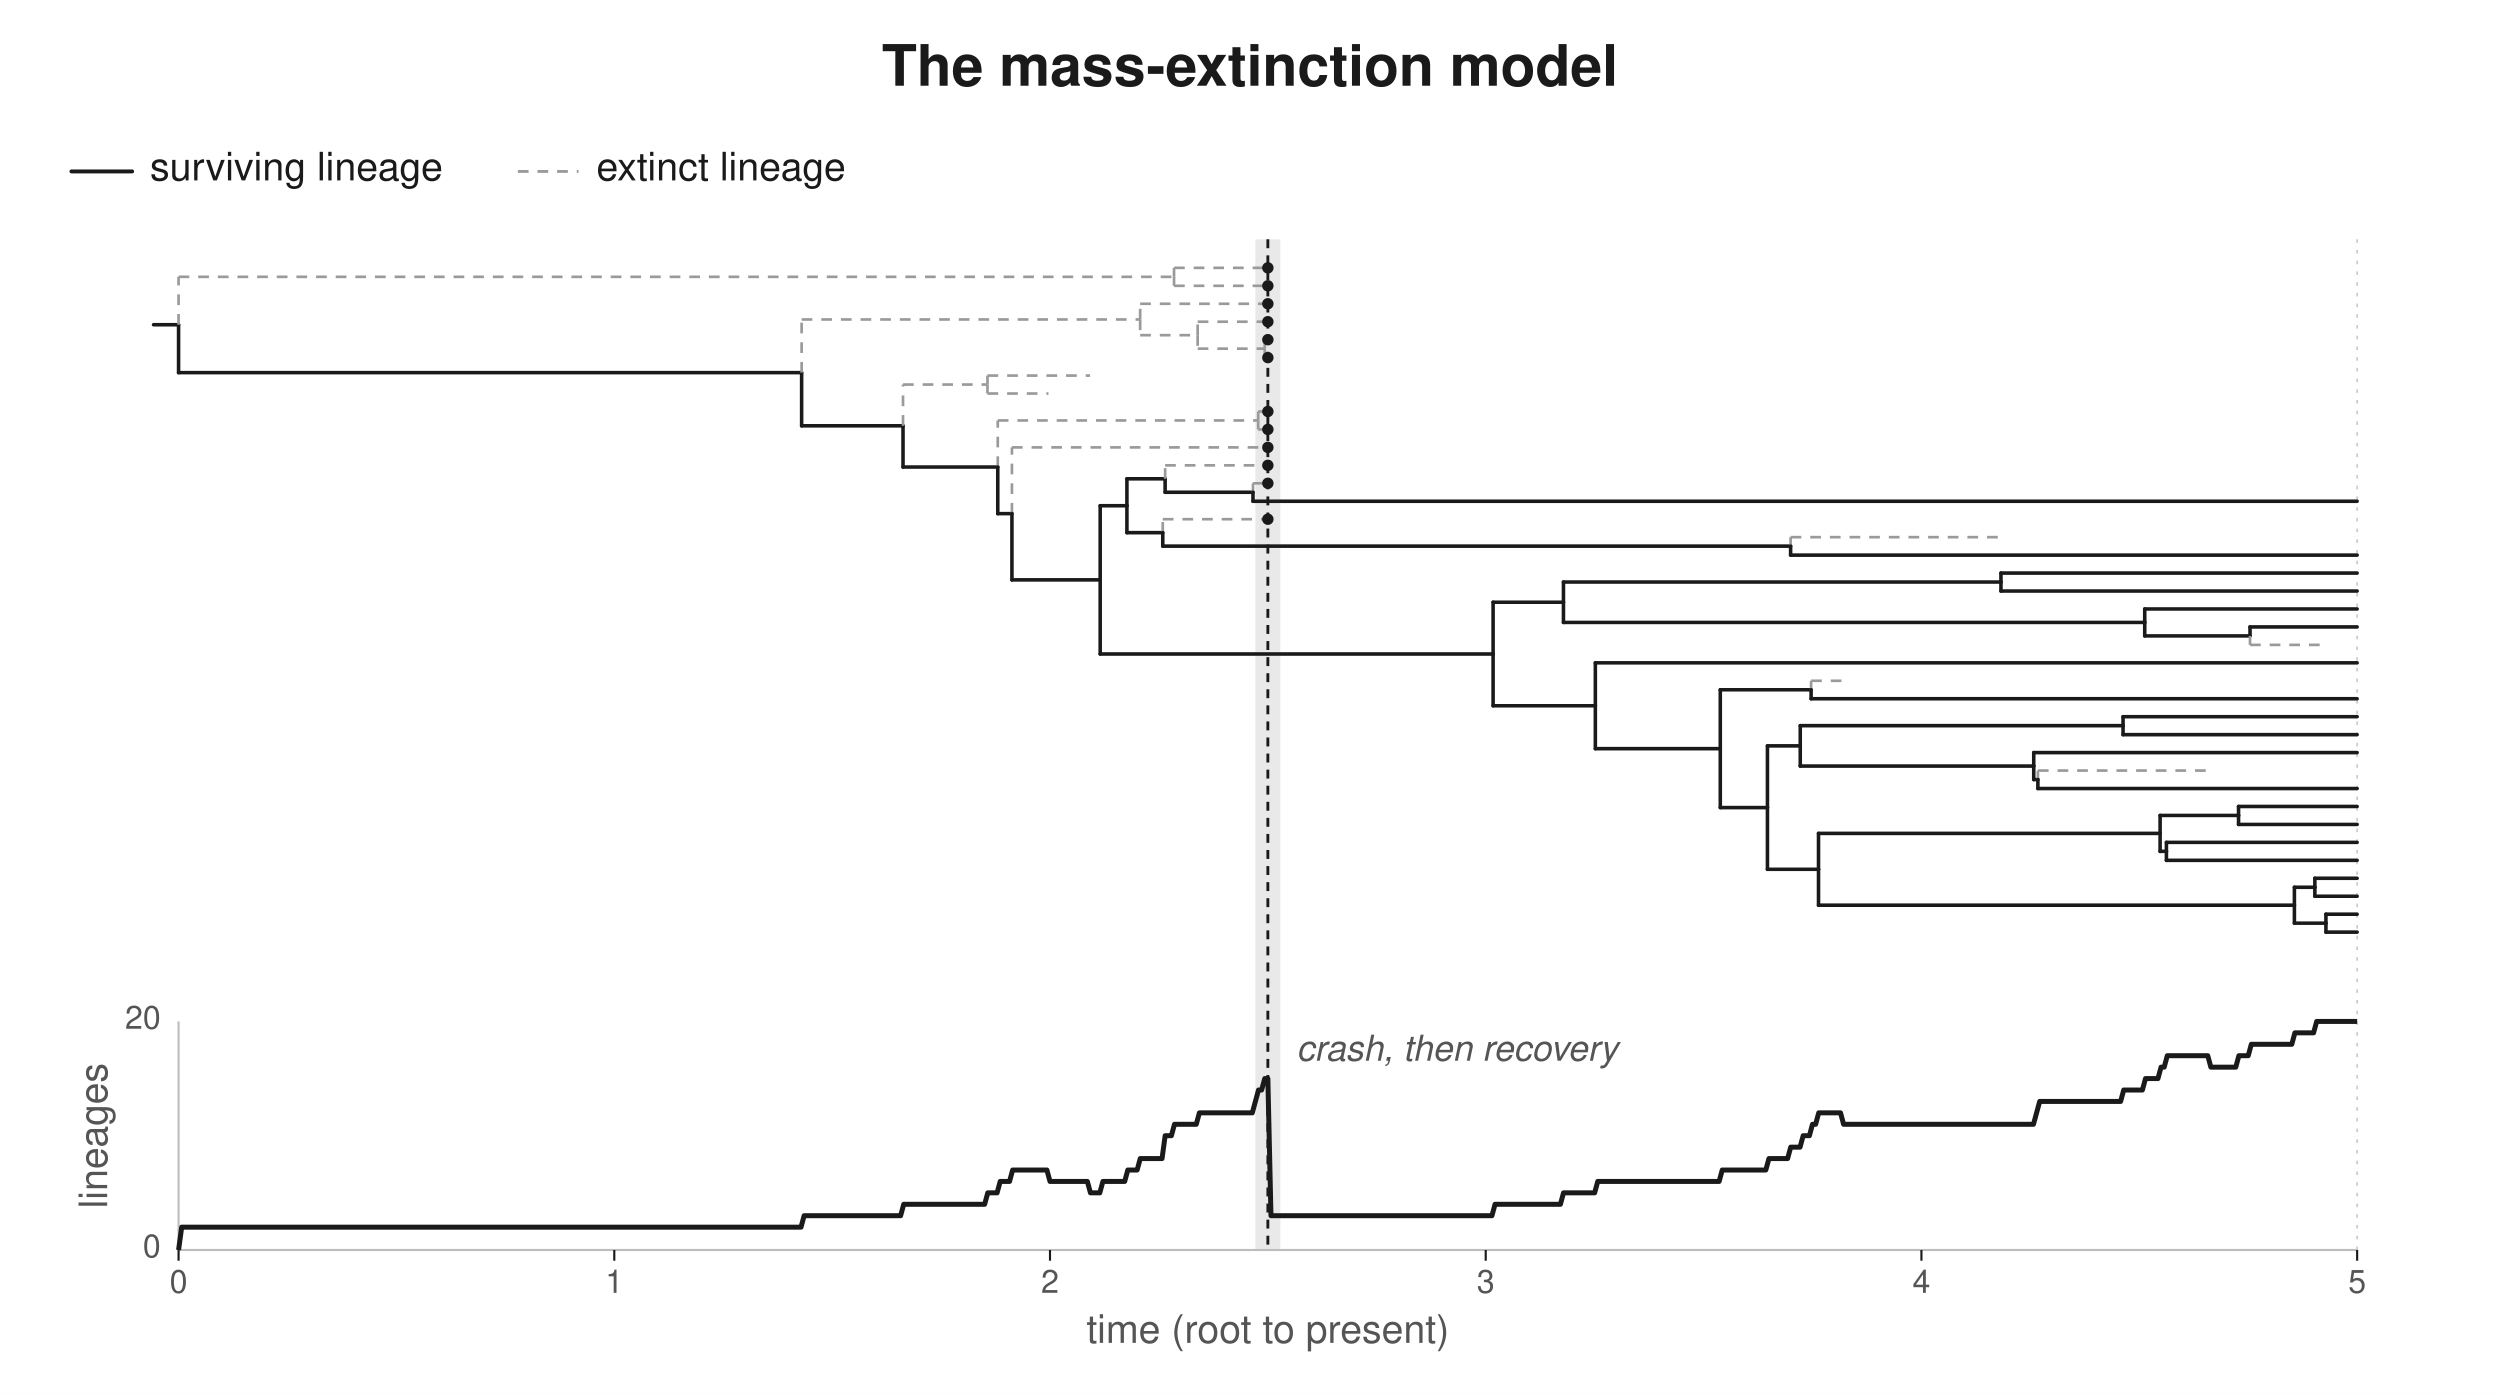
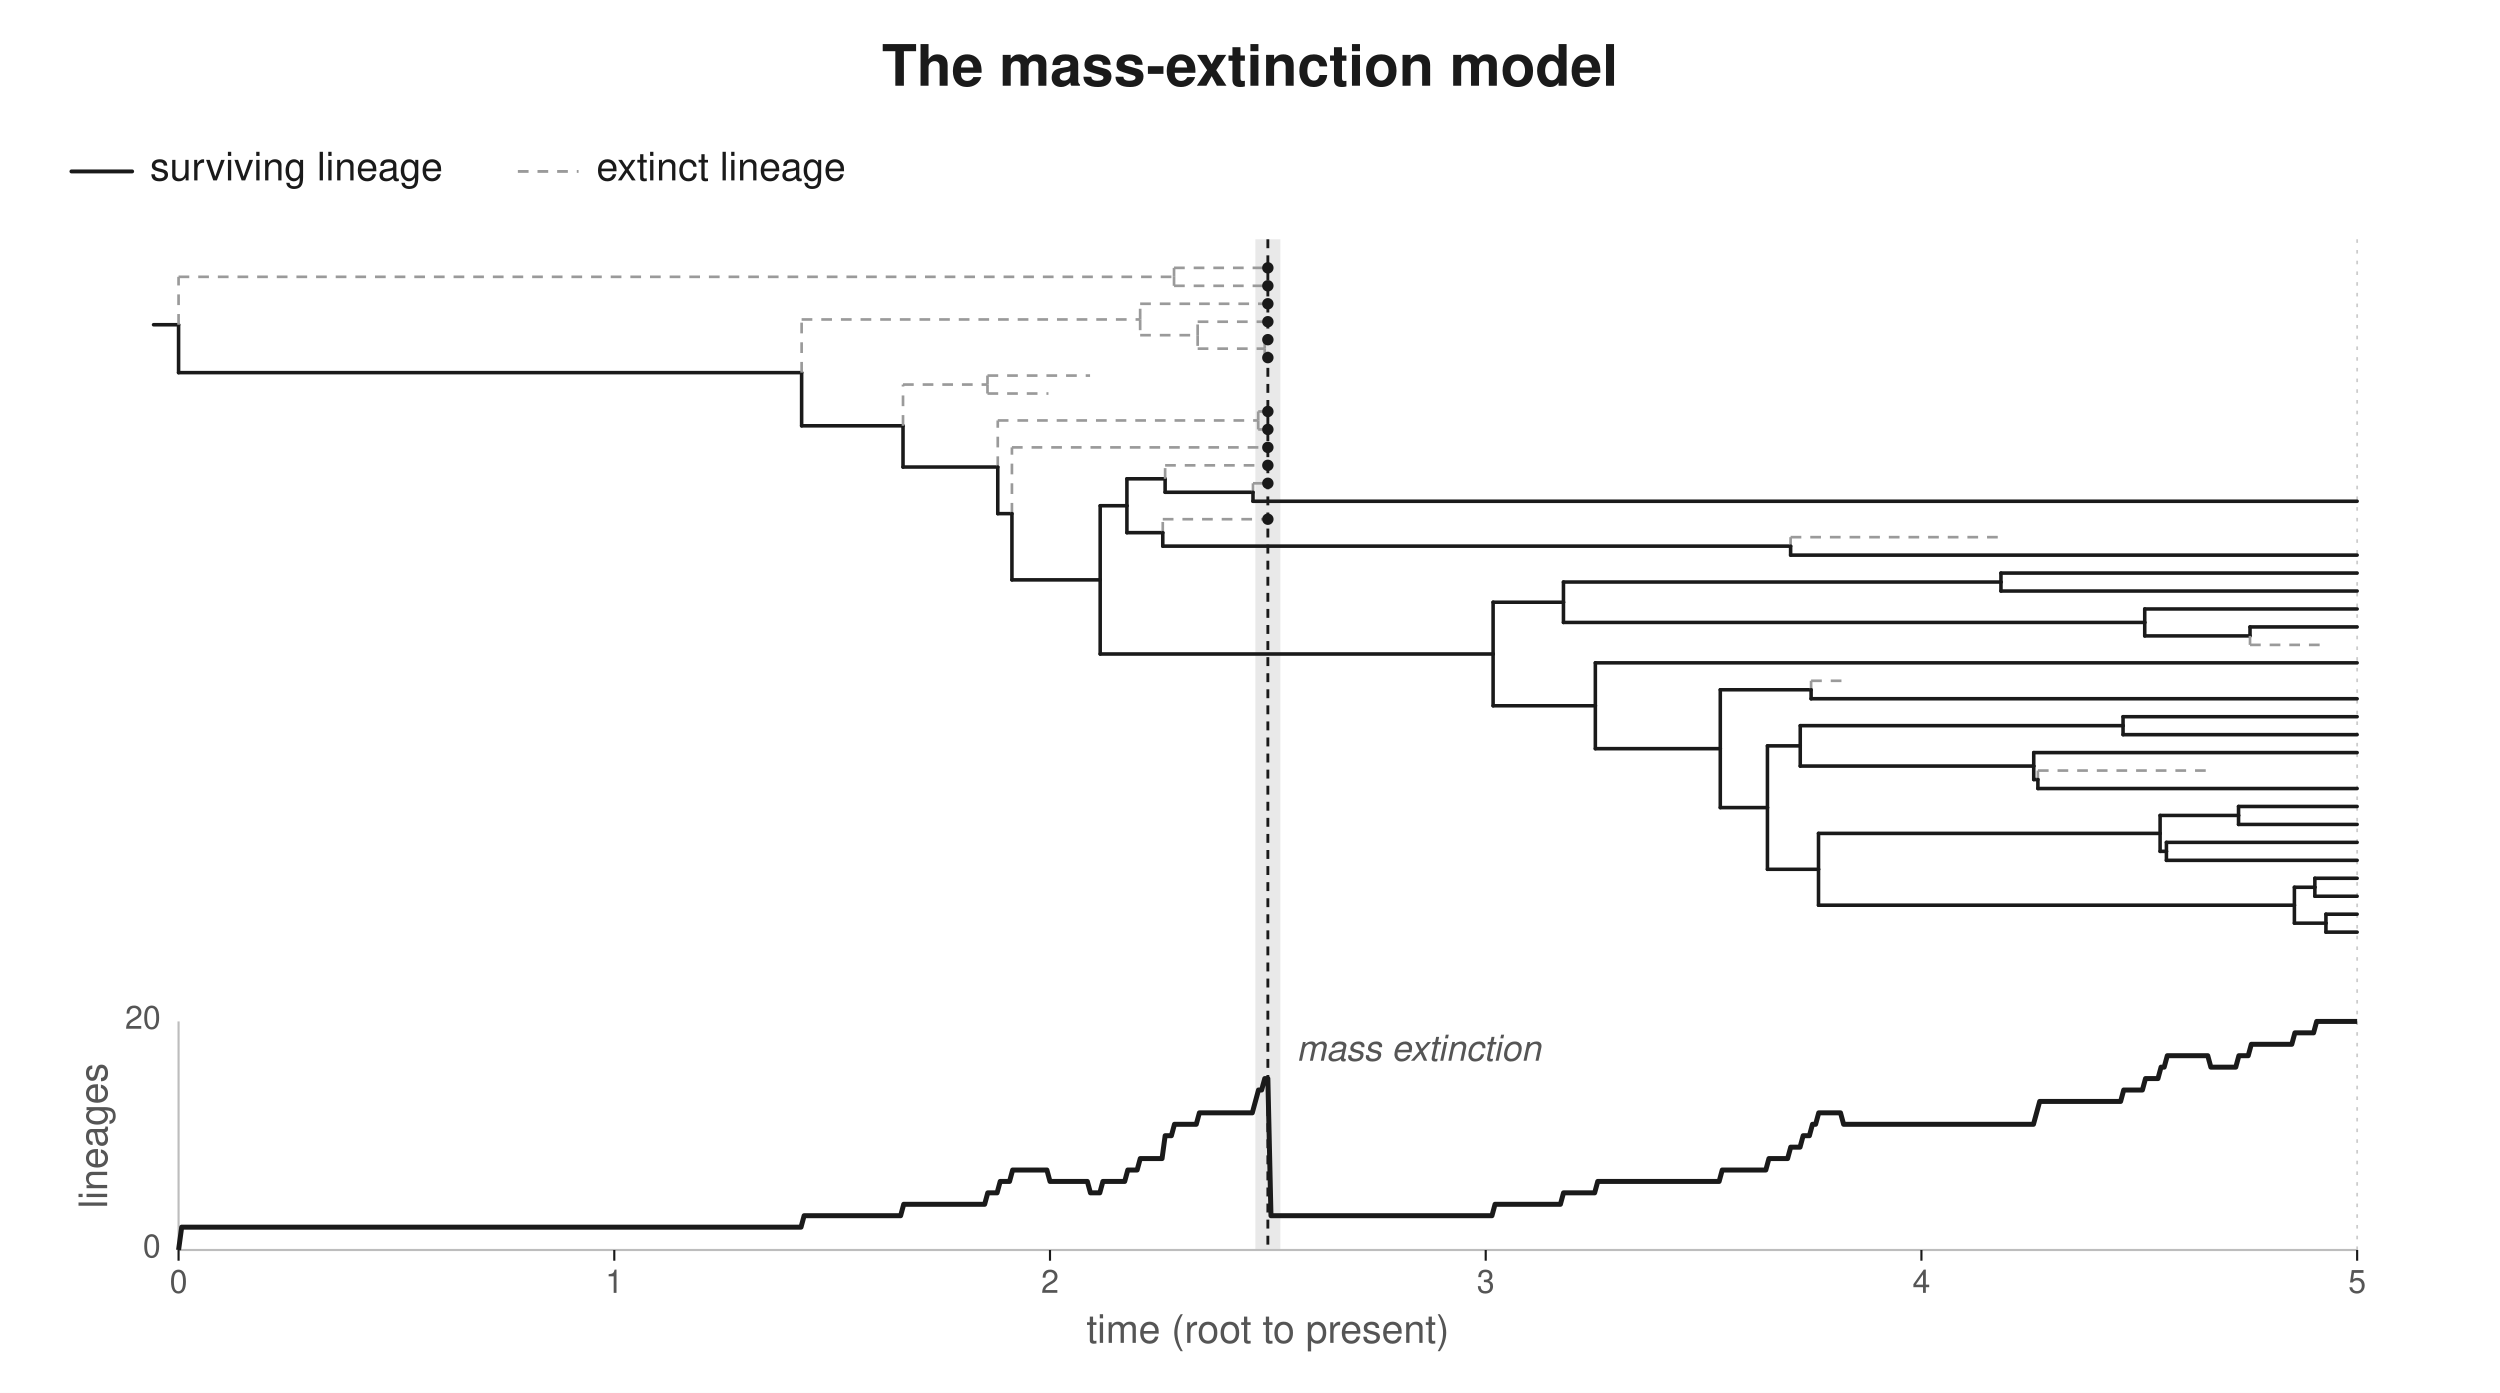
<svg xmlns="http://www.w3.org/2000/svg" width="1400" height="780" viewBox="0 0 1400 780">
  <defs>
</defs>
  <rect x="0" y="0" width="1400" height="780" fill="white" />
  <text x="700.0" y="48" font-size="32" font-family="Helvetica" text-anchor="middle" font-weight="bold" fill="#1a1a1a">The mass-extinction model</text>
  <path d="M40,96 L74,96" stroke="#1a1a1a" stroke-width="2.2" stroke-linecap="round" />
  <text x="84" y="96" font-size="22" font-family="Helvetica" text-anchor="start" dominant-baseline="central" fill="#1a1a1a">surviving lineage</text>
  <path d="M290,96 L324,96" stroke="#9a9a9a" stroke-width="1.6" stroke-dasharray="6,5" />
  <text x="334" y="96" font-size="22" font-family="Helvetica" text-anchor="start" dominant-baseline="central" fill="#1a1a1a">extinct lineage</text>
  <path d="M1320.0,134 L1320.0,700" stroke="#cccccc" stroke-width="1.0" stroke-dasharray="2,4" />
  <rect x="703.0" y="134" width="14" height="566" fill="#e9e9e9" />
  <path d="M710.0,134 L710.0,700" stroke="#1a1a1a" stroke-width="1.6" stroke-dasharray="5,4" />
  <path d="M86.0,181.852 L100.0,181.852" stroke="#1a1a1a" stroke-width="2.0" stroke-linecap="round" />
  <path d="M100.0,181.852 L100.0,208.677" stroke="#1a1a1a" stroke-width="2.0" stroke-linecap="round" />
  <path d="M100.0,181.852 L100.0,155.027" stroke="#9a9a9a" stroke-width="1.5" stroke-dasharray="6,5" stroke-linecap="butt" />
  <path d="M100.0,208.677 L448.91,208.677" stroke="#1a1a1a" stroke-width="2.0" stroke-linecap="round" />
  <path d="M448.91,208.677 L448.91,238.449" stroke="#1a1a1a" stroke-width="2.0" stroke-linecap="round" />
  <path d="M448.91,208.677 L448.91,178.905" stroke="#9a9a9a" stroke-width="1.5" stroke-dasharray="6,5" stroke-linecap="butt" />
  <path d="M448.91,238.449 L505.688,238.449" stroke="#1a1a1a" stroke-width="2.0" stroke-linecap="round" />
  <path d="M505.688,238.449 L505.688,261.547" stroke="#1a1a1a" stroke-width="2.0" stroke-linecap="round" />
  <path d="M505.688,238.449 L505.688,215.351" stroke="#9a9a9a" stroke-width="1.5" stroke-dasharray="6,5" stroke-linecap="butt" />
  <path d="M505.688,261.547 L558.75,261.547" stroke="#1a1a1a" stroke-width="2.0" stroke-linecap="round" />
  <path d="M558.75,261.547 L558.75,235.459" stroke="#9a9a9a" stroke-width="1.5" stroke-dasharray="6,5" stroke-linecap="butt" />
  <path d="M558.75,261.547 L558.75,287.635" stroke="#1a1a1a" stroke-width="2.0" stroke-linecap="round" />
  <path d="M558.75,235.459 L704.592,235.459" stroke="#9a9a9a" stroke-width="1.5" stroke-dasharray="6,5" stroke-linecap="butt" />
  <path d="M704.592,235.459 L704.592,230.432" stroke="#9a9a9a" stroke-width="1.5" stroke-dasharray="6,5" stroke-linecap="butt" />
  <path d="M704.592,235.459 L704.592,240.486" stroke="#9a9a9a" stroke-width="1.5" stroke-dasharray="6,5" stroke-linecap="butt" />
  <path d="M704.592,230.432 L710.0,230.432" stroke="#9a9a9a" stroke-width="1.5" stroke-dasharray="6,5" stroke-linecap="butt" />
  <path d="M704.592,240.486 L710.0,240.486" stroke="#9a9a9a" stroke-width="1.5" stroke-dasharray="6,5" stroke-linecap="butt" />
  <path d="M558.75,287.635 L566.681,287.635" stroke="#1a1a1a" stroke-width="2.0" stroke-linecap="round" />
  <path d="M566.681,287.635 L566.681,250.541" stroke="#9a9a9a" stroke-width="1.5" stroke-dasharray="6,5" stroke-linecap="butt" />
  <path d="M566.681,287.635 L566.681,324.728" stroke="#1a1a1a" stroke-width="2.0" stroke-linecap="round" />
  <path d="M566.681,250.541 L710.0,250.541" stroke="#9a9a9a" stroke-width="1.5" stroke-dasharray="6,5" stroke-linecap="butt" />
  <path d="M566.681,324.728 L616.105,324.728" stroke="#1a1a1a" stroke-width="2.0" stroke-linecap="round" />
  <path d="M616.105,324.728 L616.105,366.241" stroke="#1a1a1a" stroke-width="2.0" stroke-linecap="round" />
  <path d="M616.105,324.728 L616.105,283.216" stroke="#1a1a1a" stroke-width="2.0" stroke-linecap="round" />
  <path d="M616.105,366.241 L836.139,366.241" stroke="#1a1a1a" stroke-width="2.0" stroke-linecap="round" />
  <path d="M836.139,366.241 L836.139,395.225" stroke="#1a1a1a" stroke-width="2.0" stroke-linecap="round" />
  <path d="M836.139,366.241 L836.139,337.257" stroke="#1a1a1a" stroke-width="2.0" stroke-linecap="round" />
  <path d="M836.139,395.225 L893.393,395.225" stroke="#1a1a1a" stroke-width="2.0" stroke-linecap="round" />
  <path d="M893.393,395.225 L893.393,371.189" stroke="#1a1a1a" stroke-width="2.0" stroke-linecap="round" />
  <path d="M893.393,395.225 L893.393,419.26" stroke="#1a1a1a" stroke-width="2.0" stroke-linecap="round" />
  <path d="M893.393,371.189 L1320.0,371.189" stroke="#1a1a1a" stroke-width="2.0" stroke-linecap="round" />
  <path d="M893.393,419.26 L963.361,419.26" stroke="#1a1a1a" stroke-width="2.0" stroke-linecap="round" />
  <path d="M963.361,419.26 L963.361,452.25" stroke="#1a1a1a" stroke-width="2.0" stroke-linecap="round" />
  <path d="M963.361,419.26 L963.361,386.27" stroke="#1a1a1a" stroke-width="2.0" stroke-linecap="round" />
  <path d="M963.361,452.25 L989.768,452.25" stroke="#1a1a1a" stroke-width="2.0" stroke-linecap="round" />
  <path d="M989.768,452.25 L989.768,486.811" stroke="#1a1a1a" stroke-width="2.0" stroke-linecap="round" />
  <path d="M989.768,452.25 L989.768,417.689" stroke="#1a1a1a" stroke-width="2.0" stroke-linecap="round" />
  <path d="M989.768,486.811 L1018.364,486.811" stroke="#1a1a1a" stroke-width="2.0" stroke-linecap="round" />
  <path d="M1018.364,486.811 L1018.364,466.703" stroke="#1a1a1a" stroke-width="2.0" stroke-linecap="round" />
  <path d="M1018.364,486.811 L1018.364,506.919" stroke="#1a1a1a" stroke-width="2.0" stroke-linecap="round" />
  <path d="M1018.364,466.703 L1209.659,466.703" stroke="#1a1a1a" stroke-width="2.0" stroke-linecap="round" />
  <path d="M1209.659,466.703 L1209.659,456.649" stroke="#1a1a1a" stroke-width="2.0" stroke-linecap="round" />
  <path d="M1209.659,466.703 L1209.659,476.757" stroke="#1a1a1a" stroke-width="2.0" stroke-linecap="round" />
  <path d="M1209.659,456.649 L1253.581,456.649" stroke="#1a1a1a" stroke-width="2.0" stroke-linecap="round" />
  <path d="M1253.581,456.649 L1253.581,451.622" stroke="#1a1a1a" stroke-width="2.0" stroke-linecap="round" />
  <path d="M1253.581,456.649 L1253.581,461.676" stroke="#1a1a1a" stroke-width="2.0" stroke-linecap="round" />
  <path d="M1253.581,451.622 L1320.0,451.622" stroke="#1a1a1a" stroke-width="2.0" stroke-linecap="round" />
  <path d="M1253.581,461.676 L1320.0,461.676" stroke="#1a1a1a" stroke-width="2.0" stroke-linecap="round" />
  <path d="M1209.659,476.757 L1213.191,476.757" stroke="#1a1a1a" stroke-width="2.0" stroke-linecap="round" />
  <path d="M1213.191,476.757 L1213.191,471.73" stroke="#1a1a1a" stroke-width="2.0" stroke-linecap="round" />
  <path d="M1213.191,476.757 L1213.191,481.784" stroke="#1a1a1a" stroke-width="2.0" stroke-linecap="round" />
  <path d="M1213.191,471.73 L1320.0,471.73" stroke="#1a1a1a" stroke-width="2.0" stroke-linecap="round" />
  <path d="M1213.191,481.784 L1320.0,481.784" stroke="#1a1a1a" stroke-width="2.0" stroke-linecap="round" />
  <path d="M1018.364,506.919 L1284.864,506.919" stroke="#1a1a1a" stroke-width="2.0" stroke-linecap="round" />
  <path d="M1284.864,506.919 L1284.864,496.865" stroke="#1a1a1a" stroke-width="2.0" stroke-linecap="round" />
  <path d="M1284.864,506.919 L1284.864,516.973" stroke="#1a1a1a" stroke-width="2.0" stroke-linecap="round" />
  <path d="M1284.864,496.865 L1296.319,496.865" stroke="#1a1a1a" stroke-width="2.0" stroke-linecap="round" />
  <path d="M1296.319,496.865 L1296.319,491.838" stroke="#1a1a1a" stroke-width="2.0" stroke-linecap="round" />
  <path d="M1296.319,496.865 L1296.319,501.892" stroke="#1a1a1a" stroke-width="2.0" stroke-linecap="round" />
  <path d="M1296.319,491.838 L1320.0,491.838" stroke="#1a1a1a" stroke-width="2.0" stroke-linecap="round" />
  <path d="M1296.319,501.892 L1320.0,501.892" stroke="#1a1a1a" stroke-width="2.0" stroke-linecap="round" />
  <path d="M1284.864,516.973 L1302.518,516.973" stroke="#1a1a1a" stroke-width="2.0" stroke-linecap="round" />
  <path d="M1302.518,516.973 L1302.518,511.946" stroke="#1a1a1a" stroke-width="2.0" stroke-linecap="round" />
  <path d="M1302.518,516.973 L1302.518,522.0" stroke="#1a1a1a" stroke-width="2.0" stroke-linecap="round" />
  <path d="M1302.518,511.946 L1320.0,511.946" stroke="#1a1a1a" stroke-width="2.0" stroke-linecap="round" />
  <path d="M1302.518,522.0 L1320.0,522.0" stroke="#1a1a1a" stroke-width="2.0" stroke-linecap="round" />
  <path d="M989.768,417.689 L1008.138,417.689" stroke="#1a1a1a" stroke-width="2.0" stroke-linecap="round" />
  <path d="M1008.138,417.689 L1008.138,406.378" stroke="#1a1a1a" stroke-width="2.0" stroke-linecap="round" />
  <path d="M1008.138,417.689 L1008.138,429.0" stroke="#1a1a1a" stroke-width="2.0" stroke-linecap="round" />
  <path d="M1008.138,406.378 L1188.909,406.378" stroke="#1a1a1a" stroke-width="2.0" stroke-linecap="round" />
  <path d="M1188.909,406.378 L1188.909,401.351" stroke="#1a1a1a" stroke-width="2.0" stroke-linecap="round" />
  <path d="M1188.909,406.378 L1188.909,411.405" stroke="#1a1a1a" stroke-width="2.0" stroke-linecap="round" />
  <path d="M1188.909,401.351 L1320.0,401.351" stroke="#1a1a1a" stroke-width="2.0" stroke-linecap="round" />
  <path d="M1188.909,411.405 L1320.0,411.405" stroke="#1a1a1a" stroke-width="2.0" stroke-linecap="round" />
  <path d="M1008.138,429.0 L1138.893,429.0" stroke="#1a1a1a" stroke-width="2.0" stroke-linecap="round" />
  <path d="M1138.893,429.0 L1138.893,436.541" stroke="#1a1a1a" stroke-width="2.0" stroke-linecap="round" />
  <path d="M1138.893,429.0 L1138.893,421.459" stroke="#1a1a1a" stroke-width="2.0" stroke-linecap="round" />
  <path d="M1138.893,436.541 L1141.218,436.541" stroke="#1a1a1a" stroke-width="2.0" stroke-linecap="round" />
  <path d="M1141.218,436.541 L1141.218,431.514" stroke="#9a9a9a" stroke-width="1.5" stroke-dasharray="6,5" stroke-linecap="butt" />
  <path d="M1141.218,436.541 L1141.218,441.568" stroke="#1a1a1a" stroke-width="2.0" stroke-linecap="round" />
  <path d="M1141.218,431.514 L1237.799,431.514" stroke="#9a9a9a" stroke-width="1.5" stroke-dasharray="6,5" stroke-linecap="butt" />
  <path d="M1141.218,441.568 L1320.0,441.568" stroke="#1a1a1a" stroke-width="2.0" stroke-linecap="round" />
  <path d="M1138.893,421.459 L1320.0,421.459" stroke="#1a1a1a" stroke-width="2.0" stroke-linecap="round" />
  <path d="M963.361,386.27 L1014.215,386.27" stroke="#1a1a1a" stroke-width="2.0" stroke-linecap="round" />
  <path d="M1014.215,386.27 L1014.215,381.243" stroke="#9a9a9a" stroke-width="1.5" stroke-dasharray="6,5" stroke-linecap="butt" />
  <path d="M1014.215,386.27 L1014.215,391.297" stroke="#1a1a1a" stroke-width="2.0" stroke-linecap="round" />
  <path d="M1014.215,381.243 L1031.283,381.243" stroke="#9a9a9a" stroke-width="1.5" stroke-dasharray="6,5" stroke-linecap="butt" />
  <path d="M1014.215,391.297 L1320.0,391.297" stroke="#1a1a1a" stroke-width="2.0" stroke-linecap="round" />
  <path d="M836.139,337.257 L875.536,337.257" stroke="#1a1a1a" stroke-width="2.0" stroke-linecap="round" />
  <path d="M875.536,337.257 L875.536,325.946" stroke="#1a1a1a" stroke-width="2.0" stroke-linecap="round" />
  <path d="M875.536,337.257 L875.536,348.568" stroke="#1a1a1a" stroke-width="2.0" stroke-linecap="round" />
  <path d="M875.536,325.946 L1120.532,325.946" stroke="#1a1a1a" stroke-width="2.0" stroke-linecap="round" />
  <path d="M1120.532,325.946 L1120.532,320.919" stroke="#1a1a1a" stroke-width="2.0" stroke-linecap="round" />
  <path d="M1120.532,325.946 L1120.532,330.973" stroke="#1a1a1a" stroke-width="2.0" stroke-linecap="round" />
  <path d="M1120.532,320.919 L1320.0,320.919" stroke="#1a1a1a" stroke-width="2.0" stroke-linecap="round" />
  <path d="M1120.532,330.973 L1320.0,330.973" stroke="#1a1a1a" stroke-width="2.0" stroke-linecap="round" />
  <path d="M875.536,348.568 L1201.048,348.568" stroke="#1a1a1a" stroke-width="2.0" stroke-linecap="round" />
  <path d="M1201.048,348.568 L1201.048,341.027" stroke="#1a1a1a" stroke-width="2.0" stroke-linecap="round" />
  <path d="M1201.048,348.568 L1201.048,356.108" stroke="#1a1a1a" stroke-width="2.0" stroke-linecap="round" />
  <path d="M1201.048,341.027 L1320.0,341.027" stroke="#1a1a1a" stroke-width="2.0" stroke-linecap="round" />
  <path d="M1201.048,356.108 L1260.008,356.108" stroke="#1a1a1a" stroke-width="2.0" stroke-linecap="round" />
  <path d="M1260.008,356.108 L1260.008,351.081" stroke="#1a1a1a" stroke-width="2.0" stroke-linecap="round" />
  <path d="M1260.008,356.108 L1260.008,361.135" stroke="#9a9a9a" stroke-width="1.5" stroke-dasharray="6,5" stroke-linecap="butt" />
  <path d="M1260.008,351.081 L1320.0,351.081" stroke="#1a1a1a" stroke-width="2.0" stroke-linecap="round" />
  <path d="M1260.008,361.135 L1300.86,361.135" stroke="#9a9a9a" stroke-width="1.5" stroke-dasharray="6,5" stroke-linecap="butt" />
  <path d="M616.105,283.216 L631.067,283.216" stroke="#1a1a1a" stroke-width="2.0" stroke-linecap="round" />
  <path d="M631.067,283.216 L631.067,268.135" stroke="#1a1a1a" stroke-width="2.0" stroke-linecap="round" />
  <path d="M631.067,283.216 L631.067,298.297" stroke="#1a1a1a" stroke-width="2.0" stroke-linecap="round" />
  <path d="M631.067,268.135 L652.469,268.135" stroke="#1a1a1a" stroke-width="2.0" stroke-linecap="round" />
  <path d="M652.469,268.135 L652.469,275.676" stroke="#1a1a1a" stroke-width="2.0" stroke-linecap="round" />
  <path d="M652.469,268.135 L652.469,260.595" stroke="#9a9a9a" stroke-width="1.5" stroke-dasharray="6,5" stroke-linecap="butt" />
  <path d="M652.469,275.676 L701.676,275.676" stroke="#1a1a1a" stroke-width="2.0" stroke-linecap="round" />
  <path d="M701.676,275.676 L701.676,270.649" stroke="#9a9a9a" stroke-width="1.5" stroke-dasharray="6,5" stroke-linecap="butt" />
  <path d="M701.676,275.676 L701.676,280.703" stroke="#1a1a1a" stroke-width="2.0" stroke-linecap="round" />
  <path d="M701.676,270.649 L710.0,270.649" stroke="#9a9a9a" stroke-width="1.5" stroke-dasharray="6,5" stroke-linecap="butt" />
  <path d="M701.676,280.703 L1320.0,280.703" stroke="#1a1a1a" stroke-width="2.0" stroke-linecap="round" />
  <path d="M652.469,260.595 L710.0,260.595" stroke="#9a9a9a" stroke-width="1.5" stroke-dasharray="6,5" stroke-linecap="butt" />
  <path d="M631.067,298.297 L651.152,298.297" stroke="#1a1a1a" stroke-width="2.0" stroke-linecap="round" />
  <path d="M651.152,298.297 L651.152,290.757" stroke="#9a9a9a" stroke-width="1.5" stroke-dasharray="6,5" stroke-linecap="butt" />
  <path d="M651.152,298.297 L651.152,305.838" stroke="#1a1a1a" stroke-width="2.0" stroke-linecap="round" />
  <path d="M651.152,290.757 L710.0,290.757" stroke="#9a9a9a" stroke-width="1.5" stroke-dasharray="6,5" stroke-linecap="butt" />
  <path d="M651.152,305.838 L1002.744,305.838" stroke="#1a1a1a" stroke-width="2.0" stroke-linecap="round" />
  <path d="M1002.744,305.838 L1002.744,300.811" stroke="#9a9a9a" stroke-width="1.5" stroke-dasharray="6,5" stroke-linecap="butt" />
  <path d="M1002.744,305.838 L1002.744,310.865" stroke="#1a1a1a" stroke-width="2.0" stroke-linecap="round" />
  <path d="M1002.744,300.811 L1120.028,300.811" stroke="#9a9a9a" stroke-width="1.5" stroke-dasharray="6,5" stroke-linecap="butt" />
  <path d="M1002.744,310.865 L1320.0,310.865" stroke="#1a1a1a" stroke-width="2.0" stroke-linecap="round" />
  <path d="M505.688,215.351 L552.996,215.351" stroke="#9a9a9a" stroke-width="1.5" stroke-dasharray="6,5" stroke-linecap="butt" />
  <path d="M552.996,215.351 L552.996,210.324" stroke="#9a9a9a" stroke-width="1.5" stroke-dasharray="6,5" stroke-linecap="butt" />
  <path d="M552.996,215.351 L552.996,220.378" stroke="#9a9a9a" stroke-width="1.5" stroke-dasharray="6,5" stroke-linecap="butt" />
  <path d="M552.996,210.324 L610.436,210.324" stroke="#9a9a9a" stroke-width="1.5" stroke-dasharray="6,5" stroke-linecap="butt" />
  <path d="M552.996,220.378 L587.136,220.378" stroke="#9a9a9a" stroke-width="1.5" stroke-dasharray="6,5" stroke-linecap="butt" />
  <path d="M448.91,178.905 L638.488,178.905" stroke="#9a9a9a" stroke-width="1.5" stroke-dasharray="6,5" stroke-linecap="butt" />
  <path d="M638.488,178.905 L638.488,187.703" stroke="#9a9a9a" stroke-width="1.5" stroke-dasharray="6,5" stroke-linecap="butt" />
  <path d="M638.488,178.905 L638.488,170.108" stroke="#9a9a9a" stroke-width="1.5" stroke-dasharray="6,5" stroke-linecap="butt" />
  <path d="M638.488,187.703 L670.692,187.703" stroke="#9a9a9a" stroke-width="1.5" stroke-dasharray="6,5" stroke-linecap="butt" />
  <path d="M670.692,187.703 L670.692,180.162" stroke="#9a9a9a" stroke-width="1.5" stroke-dasharray="6,5" stroke-linecap="butt" />
  <path d="M670.692,187.703 L670.692,195.243" stroke="#9a9a9a" stroke-width="1.5" stroke-dasharray="6,5" stroke-linecap="butt" />
  <path d="M670.692,180.162 L710.0,180.162" stroke="#9a9a9a" stroke-width="1.5" stroke-dasharray="6,5" stroke-linecap="butt" />
  <path d="M670.692,195.243 L708.24,195.243" stroke="#9a9a9a" stroke-width="1.5" stroke-dasharray="6,5" stroke-linecap="butt" />
  <path d="M708.24,195.243 L708.24,190.216" stroke="#9a9a9a" stroke-width="1.5" stroke-dasharray="6,5" stroke-linecap="butt" />
  <path d="M708.24,195.243 L708.24,200.27" stroke="#9a9a9a" stroke-width="1.5" stroke-dasharray="6,5" stroke-linecap="butt" />
  <path d="M708.24,190.216 L710.0,190.216" stroke="#9a9a9a" stroke-width="1.5" stroke-dasharray="6,5" stroke-linecap="butt" />
  <path d="M708.24,200.27 L710.0,200.27" stroke="#9a9a9a" stroke-width="1.5" stroke-dasharray="6,5" stroke-linecap="butt" />
  <path d="M638.488,170.108 L710.0,170.108" stroke="#9a9a9a" stroke-width="1.5" stroke-dasharray="6,5" stroke-linecap="butt" />
  <path d="M100.0,155.027 L657.461,155.027" stroke="#9a9a9a" stroke-width="1.5" stroke-dasharray="6,5" stroke-linecap="butt" />
  <path d="M657.461,155.027 L657.461,150.0" stroke="#9a9a9a" stroke-width="1.5" stroke-dasharray="6,5" stroke-linecap="butt" />
  <path d="M657.461,155.027 L657.461,160.054" stroke="#9a9a9a" stroke-width="1.5" stroke-dasharray="6,5" stroke-linecap="butt" />
  <path d="M657.461,150.0 L710.0,150.0" stroke="#9a9a9a" stroke-width="1.5" stroke-dasharray="6,5" stroke-linecap="butt" />
  <path d="M657.461,160.054 L710.0,160.054" stroke="#9a9a9a" stroke-width="1.5" stroke-dasharray="6,5" stroke-linecap="butt" />
  <circle cx="710.0" cy="230.432" r="3.2" fill="#1a1a1a" />
  <circle cx="710.0" cy="240.486" r="3.2" fill="#1a1a1a" />
  <circle cx="710.0" cy="250.541" r="3.2" fill="#1a1a1a" />
  <circle cx="710.0" cy="270.649" r="3.2" fill="#1a1a1a" />
  <circle cx="710.0" cy="260.595" r="3.2" fill="#1a1a1a" />
  <circle cx="710.0" cy="290.757" r="3.2" fill="#1a1a1a" />
  <circle cx="710.0" cy="180.162" r="3.2" fill="#1a1a1a" />
  <circle cx="710.0" cy="190.216" r="3.2" fill="#1a1a1a" />
  <circle cx="710.0" cy="200.27" r="3.2" fill="#1a1a1a" />
  <circle cx="710.0" cy="170.108" r="3.2" fill="#1a1a1a" />
  <circle cx="710.0" cy="150.0" r="3.2" fill="#1a1a1a" />
  <circle cx="710.0" cy="160.054" r="3.2" fill="#1a1a1a" />
  <path d="M100,700 L1320,700" stroke="#bdbdbd" stroke-width="1.2" />
  <path d="M100,572 L100,700" stroke="#bdbdbd" stroke-width="1.2" />
  <path d="M100.0,700.0 L101.743,687.2 L103.486,687.2 L105.229,687.2 L106.971,687.2 L108.714,687.2 L110.457,687.2 L112.2,687.2 L113.943,687.2 L115.686,687.2 L117.429,687.2 L119.171,687.2 L120.914,687.2 L122.657,687.2 L124.4,687.2 L126.143,687.2 L127.886,687.2 L129.629,687.2 L131.371,687.2 L133.114,687.2 L134.857,687.2 L136.6,687.2 L138.343,687.2 L140.086,687.2 L141.829,687.2 L143.571,687.2 L145.314,687.2 L147.057,687.2 L148.8,687.2 L150.543,687.2 L152.286,687.2 L154.029,687.2 L155.771,687.2 L157.514,687.2 L159.257,687.2 L161.0,687.2 L162.743,687.2 L164.486,687.2 L166.229,687.2 L167.971,687.2 L169.714,687.2 L171.457,687.2 L173.2,687.2 L174.943,687.2 L176.686,687.2 L178.429,687.2 L180.171,687.2 L181.914,687.2 L183.657,687.2 L185.4,687.2 L187.143,687.2 L188.886,687.2 L190.629,687.2 L192.371,687.2 L194.114,687.2 L195.857,687.2 L197.6,687.2 L199.343,687.2 L201.086,687.2 L202.829,687.2 L204.571,687.2 L206.314,687.2 L208.057,687.2 L209.8,687.2 L211.543,687.2 L213.286,687.2 L215.029,687.2 L216.771,687.2 L218.514,687.2 L220.257,687.2 L222.0,687.2 L223.743,687.2 L225.486,687.2 L227.229,687.2 L228.971,687.2 L230.714,687.2 L232.457,687.2 L234.2,687.2 L235.943,687.2 L237.686,687.2 L239.429,687.2 L241.171,687.2 L242.914,687.2 L244.657,687.2 L246.4,687.2 L248.143,687.2 L249.886,687.2 L251.629,687.2 L253.371,687.2 L255.114,687.2 L256.857,687.2 L258.6,687.2 L260.343,687.2 L262.086,687.2 L263.829,687.2 L265.571,687.2 L267.314,687.2 L269.057,687.2 L270.8,687.2 L272.543,687.2 L274.286,687.2 L276.029,687.2 L277.771,687.2 L279.514,687.2 L281.257,687.2 L283.0,687.2 L284.743,687.2 L286.486,687.2 L288.229,687.2 L289.971,687.2 L291.714,687.2 L293.457,687.2 L295.2,687.2 L296.943,687.2 L298.686,687.2 L300.429,687.2 L302.171,687.2 L303.914,687.2 L305.657,687.2 L307.4,687.2 L309.143,687.2 L310.886,687.2 L312.629,687.2 L314.371,687.2 L316.114,687.2 L317.857,687.2 L319.6,687.2 L321.343,687.2 L323.086,687.2 L324.829,687.2 L326.571,687.2 L328.314,687.2 L330.057,687.2 L331.8,687.2 L333.543,687.2 L335.286,687.2 L337.029,687.2 L338.771,687.2 L340.514,687.2 L342.257,687.2 L344.0,687.2 L345.743,687.2 L347.486,687.2 L349.229,687.2 L350.971,687.2 L352.714,687.2 L354.457,687.2 L356.2,687.2 L357.943,687.2 L359.686,687.2 L361.429,687.2 L363.171,687.2 L364.914,687.2 L366.657,687.2 L368.4,687.2 L370.143,687.2 L371.886,687.2 L373.629,687.2 L375.371,687.2 L377.114,687.2 L378.857,687.2 L380.6,687.2 L382.343,687.2 L384.086,687.2 L385.829,687.2 L387.571,687.2 L389.314,687.2 L391.057,687.2 L392.8,687.2 L394.543,687.2 L396.286,687.2 L398.029,687.2 L399.771,687.2 L401.514,687.2 L403.257,687.2 L405.0,687.2 L406.743,687.2 L408.486,687.2 L410.229,687.2 L411.971,687.2 L413.714,687.2 L415.457,687.2 L417.2,687.2 L418.943,687.2 L420.686,687.2 L422.429,687.2 L424.171,687.2 L425.914,687.2 L427.657,687.2 L429.4,687.2 L431.143,687.2 L432.886,687.2 L434.629,687.2 L436.371,687.2 L438.114,687.2 L439.857,687.2 L441.6,687.2 L443.343,687.2 L445.086,687.2 L446.829,687.2 L448.571,687.2 L450.314,680.8 L452.057,680.8 L453.8,680.8 L455.543,680.8 L457.286,680.8 L459.029,680.8 L460.771,680.8 L462.514,680.8 L464.257,680.8 L466.0,680.8 L467.743,680.8 L469.486,680.8 L471.229,680.8 L472.971,680.8 L474.714,680.8 L476.457,680.8 L478.2,680.8 L479.943,680.8 L481.686,680.8 L483.429,680.8 L485.171,680.8 L486.914,680.8 L488.657,680.8 L490.4,680.8 L492.143,680.8 L493.886,680.8 L495.629,680.8 L497.371,680.8 L499.114,680.8 L500.857,680.8 L502.6,680.8 L504.343,680.8 L506.086,674.4 L507.829,674.4 L509.571,674.4 L511.314,674.4 L513.057,674.4 L514.8,674.4 L516.543,674.4 L518.286,674.4 L520.029,674.4 L521.771,674.4 L523.514,674.4 L525.257,674.4 L527.0,674.4 L528.743,674.4 L530.486,674.4 L532.229,674.4 L533.971,674.4 L535.714,674.4 L537.457,674.4 L539.2,674.4 L540.943,674.4 L542.686,674.4 L544.429,674.4 L546.171,674.4 L547.914,674.4 L549.657,674.4 L551.4,674.4 L553.143,668.0 L554.886,668.0 L556.629,668.0 L558.371,668.0 L560.114,661.6 L561.857,661.6 L563.6,661.6 L565.343,661.6 L567.086,655.2 L568.829,655.2 L570.571,655.2 L572.314,655.2 L574.057,655.2 L575.8,655.2 L577.543,655.2 L579.286,655.2 L581.029,655.2 L582.771,655.2 L584.514,655.2 L586.257,655.2 L588.0,661.6 L589.743,661.6 L591.486,661.6 L593.229,661.6 L594.971,661.6 L596.714,661.6 L598.457,661.6 L600.2,661.6 L601.943,661.6 L603.686,661.6 L605.429,661.6 L607.171,661.6 L608.914,661.6 L610.657,668.0 L612.4,668.0 L614.143,668.0 L615.886,668.0 L617.629,661.6 L619.371,661.6 L621.114,661.6 L622.857,661.6 L624.6,661.6 L626.343,661.6 L628.086,661.6 L629.829,661.6 L631.571,655.2 L633.314,655.2 L635.057,655.2 L636.8,655.2 L638.543,648.8 L640.286,648.8 L642.029,648.8 L643.771,648.8 L645.514,648.8 L647.257,648.8 L649.0,648.8 L650.743,648.8 L652.486,636.0 L654.229,636.0 L655.971,636.0 L657.714,629.6 L659.457,629.6 L661.2,629.6 L662.943,629.6 L664.686,629.6 L666.429,629.6 L668.171,629.6 L669.914,629.6 L671.657,623.2 L673.4,623.2 L675.143,623.2 L676.886,623.2 L678.629,623.2 L680.371,623.2 L682.114,623.2 L683.857,623.2 L685.6,623.2 L687.343,623.2 L689.086,623.2 L690.829,623.2 L692.571,623.2 L694.314,623.2 L696.057,623.2 L697.8,623.2 L699.543,623.2 L701.286,623.2 L703.029,616.8 L704.771,610.4 L706.514,610.4 L708.257,604.0 L710.0,604.0 L711.743,680.8 L713.486,680.8 L715.229,680.8 L716.971,680.8 L718.714,680.8 L720.457,680.8 L722.2,680.8 L723.943,680.8 L725.686,680.8 L727.429,680.8 L729.171,680.8 L730.914,680.8 L732.657,680.8 L734.4,680.8 L736.143,680.8 L737.886,680.8 L739.629,680.8 L741.371,680.8 L743.114,680.8 L744.857,680.8 L746.6,680.8 L748.343,680.8 L750.086,680.8 L751.829,680.8 L753.571,680.8 L755.314,680.8 L757.057,680.8 L758.8,680.8 L760.543,680.8 L762.286,680.8 L764.029,680.8 L765.771,680.8 L767.514,680.8 L769.257,680.8 L771.0,680.8 L772.743,680.8 L774.486,680.8 L776.229,680.8 L777.971,680.8 L779.714,680.8 L781.457,680.8 L783.2,680.8 L784.943,680.8 L786.686,680.8 L788.429,680.8 L790.171,680.8 L791.914,680.8 L793.657,680.8 L795.4,680.8 L797.143,680.8 L798.886,680.8 L800.629,680.8 L802.371,680.8 L804.114,680.8 L805.857,680.8 L807.6,680.8 L809.343,680.8 L811.086,680.8 L812.829,680.8 L814.571,680.8 L816.314,680.8 L818.057,680.8 L819.8,680.8 L821.543,680.8 L823.286,680.8 L825.029,680.8 L826.771,680.8 L828.514,680.8 L830.257,680.8 L832.0,680.8 L833.743,680.8 L835.486,680.8 L837.229,674.4 L838.971,674.4 L840.714,674.4 L842.457,674.4 L844.2,674.4 L845.943,674.4 L847.686,674.4 L849.429,674.4 L851.171,674.4 L852.914,674.4 L854.657,674.4 L856.4,674.4 L858.143,674.4 L859.886,674.4 L861.629,674.4 L863.371,674.4 L865.114,674.4 L866.857,674.4 L868.6,674.4 L870.343,674.4 L872.086,674.4 L873.829,674.4 L875.571,668.0 L877.314,668.0 L879.057,668.0 L880.8,668.0 L882.543,668.0 L884.286,668.0 L886.029,668.0 L887.771,668.0 L889.514,668.0 L891.257,668.0 L893.0,668.0 L894.743,661.6 L896.486,661.6 L898.229,661.6 L899.971,661.6 L901.714,661.6 L903.457,661.6 L905.2,661.6 L906.943,661.6 L908.686,661.6 L910.429,661.6 L912.171,661.6 L913.914,661.6 L915.657,661.6 L917.4,661.6 L919.143,661.6 L920.886,661.6 L922.629,661.6 L924.371,661.6 L926.114,661.6 L927.857,661.6 L929.6,661.6 L931.343,661.6 L933.086,661.6 L934.829,661.6 L936.571,661.6 L938.314,661.6 L940.057,661.6 L941.8,661.6 L943.543,661.6 L945.286,661.6 L947.029,661.6 L948.771,661.6 L950.514,661.6 L952.257,661.6 L954.0,661.6 L955.743,661.6 L957.486,661.6 L959.229,661.6 L960.971,661.6 L962.714,661.6 L964.457,655.2 L966.2,655.2 L967.943,655.2 L969.686,655.2 L971.429,655.2 L973.171,655.2 L974.914,655.2 L976.657,655.2 L978.4,655.2 L980.143,655.2 L981.886,655.2 L983.629,655.2 L985.371,655.2 L987.114,655.2 L988.857,655.2 L990.6,648.8 L992.343,648.8 L994.086,648.8 L995.829,648.8 L997.571,648.8 L999.314,648.8 L1001.057,648.8 L1002.8,642.4 L1004.543,642.4 L1006.286,642.4 L1008.029,642.4 L1009.771,636.0 L1011.514,636.0 L1013.257,636.0 L1015.0,629.6 L1016.743,629.6 L1018.486,623.2 L1020.229,623.2 L1021.971,623.2 L1023.714,623.2 L1025.457,623.2 L1027.2,623.2 L1028.943,623.2 L1030.686,623.2 L1032.429,629.6 L1034.171,629.6 L1035.914,629.6 L1037.657,629.6 L1039.4,629.6 L1041.143,629.6 L1042.886,629.6 L1044.629,629.6 L1046.371,629.6 L1048.114,629.6 L1049.857,629.6 L1051.6,629.6 L1053.343,629.6 L1055.086,629.6 L1056.829,629.6 L1058.571,629.6 L1060.314,629.6 L1062.057,629.6 L1063.8,629.6 L1065.543,629.6 L1067.286,629.6 L1069.029,629.6 L1070.771,629.6 L1072.514,629.6 L1074.257,629.6 L1076.0,629.6 L1077.743,629.6 L1079.486,629.6 L1081.229,629.6 L1082.971,629.6 L1084.714,629.6 L1086.457,629.6 L1088.2,629.6 L1089.943,629.6 L1091.686,629.6 L1093.429,629.6 L1095.171,629.6 L1096.914,629.6 L1098.657,629.6 L1100.4,629.6 L1102.143,629.6 L1103.886,629.6 L1105.629,629.6 L1107.371,629.6 L1109.114,629.6 L1110.857,629.6 L1112.6,629.6 L1114.343,629.6 L1116.086,629.6 L1117.829,629.6 L1119.571,629.6 L1121.314,629.6 L1123.057,629.6 L1124.8,629.6 L1126.543,629.6 L1128.286,629.6 L1130.029,629.6 L1131.771,629.6 L1133.514,629.6 L1135.257,629.6 L1137.0,629.6 L1138.743,629.6 L1140.486,623.2 L1142.229,616.8 L1143.971,616.8 L1145.714,616.8 L1147.457,616.8 L1149.2,616.8 L1150.943,616.8 L1152.686,616.8 L1154.429,616.8 L1156.171,616.8 L1157.914,616.8 L1159.657,616.8 L1161.4,616.8 L1163.143,616.8 L1164.886,616.8 L1166.629,616.8 L1168.371,616.8 L1170.114,616.8 L1171.857,616.8 L1173.6,616.8 L1175.343,616.8 L1177.086,616.8 L1178.829,616.8 L1180.571,616.8 L1182.314,616.8 L1184.057,616.8 L1185.8,616.8 L1187.543,616.8 L1189.286,610.4 L1191.029,610.4 L1192.771,610.4 L1194.514,610.4 L1196.257,610.4 L1198.0,610.4 L1199.743,610.4 L1201.486,604.0 L1203.229,604.0 L1204.971,604.0 L1206.714,604.0 L1208.457,604.0 L1210.2,597.6 L1211.943,597.6 L1213.686,591.2 L1215.429,591.2 L1217.171,591.2 L1218.914,591.2 L1220.657,591.2 L1222.4,591.2 L1224.143,591.2 L1225.886,591.2 L1227.629,591.2 L1229.371,591.2 L1231.114,591.2 L1232.857,591.2 L1234.6,591.2 L1236.343,591.2 L1238.086,597.6 L1239.829,597.6 L1241.571,597.6 L1243.314,597.6 L1245.057,597.6 L1246.8,597.6 L1248.543,597.6 L1250.286,597.6 L1252.029,597.6 L1253.771,591.2 L1255.514,591.2 L1257.257,591.2 L1259.0,591.2 L1260.743,584.8 L1262.486,584.8 L1264.229,584.8 L1265.971,584.8 L1267.714,584.8 L1269.457,584.8 L1271.2,584.8 L1272.943,584.8 L1274.686,584.8 L1276.429,584.8 L1278.171,584.8 L1279.914,584.8 L1281.657,584.8 L1283.4,584.8 L1285.143,578.4 L1286.886,578.4 L1288.629,578.4 L1290.371,578.4 L1292.114,578.4 L1293.857,578.4 L1295.6,578.4 L1297.343,572.0 L1299.086,572.0 L1300.829,572.0 L1302.571,572.0 L1304.314,572.0 L1306.057,572.0 L1307.8,572.0 L1309.543,572.0 L1311.286,572.0 L1313.029,572.0 L1314.771,572.0 L1316.514,572.0 L1318.257,572.0 L1320.0,572.0" fill="none" stroke="#1a1a1a" stroke-width="2.8" stroke-linejoin="round" />
  <text x="90" y="700.0" font-size="18" font-family="Helvetica" text-anchor="end" dominant-baseline="central" fill="#555">0</text>
  <text x="90" y="572.0" font-size="18" font-family="Helvetica" text-anchor="end" dominant-baseline="central" fill="#555">20</text>
  <text x="60" y="636.0" font-size="22" font-family="Helvetica" text-anchor="middle" fill="#555" transform="rotate(-90 60 636.0)">lineages</text>
-   <text x="726.0" y="594" font-size="20" font-family="Helvetica" text-anchor="start" fill="#555" font-style="italic">crash, then recovery</text>
+   <text x="726.0" y="594" font-size="20" font-family="Helvetica" text-anchor="start" fill="#555" font-style="italic">mass extinction</text>
  <path d="M100.0,700 L100.0,706" stroke="#1a1a1a" stroke-width="1.2" />
  <text x="100.0" y="724" font-size="18" font-family="Helvetica" text-anchor="middle" fill="#555">0</text>
  <path d="M344.0,700 L344.0,706" stroke="#1a1a1a" stroke-width="1.2" />
  <text x="344.0" y="724" font-size="18" font-family="Helvetica" text-anchor="middle" fill="#555">1</text>
  <path d="M588.0,700 L588.0,706" stroke="#1a1a1a" stroke-width="1.2" />
  <text x="588.0" y="724" font-size="18" font-family="Helvetica" text-anchor="middle" fill="#555">2</text>
  <path d="M832.0,700 L832.0,706" stroke="#1a1a1a" stroke-width="1.2" />
  <text x="832.0" y="724" font-size="18" font-family="Helvetica" text-anchor="middle" fill="#555">3</text>
  <path d="M1076.0,700 L1076.0,706" stroke="#1a1a1a" stroke-width="1.2" />
  <text x="1076.0" y="724" font-size="18" font-family="Helvetica" text-anchor="middle" fill="#555">4</text>
  <path d="M1320.0,700 L1320.0,706" stroke="#1a1a1a" stroke-width="1.2" />
  <text x="1320.0" y="724" font-size="18" font-family="Helvetica" text-anchor="middle" fill="#555">5</text>
  <text x="710.0" y="752" font-size="22" font-family="Helvetica" text-anchor="middle" fill="#555">time (root to present)</text>
</svg>
